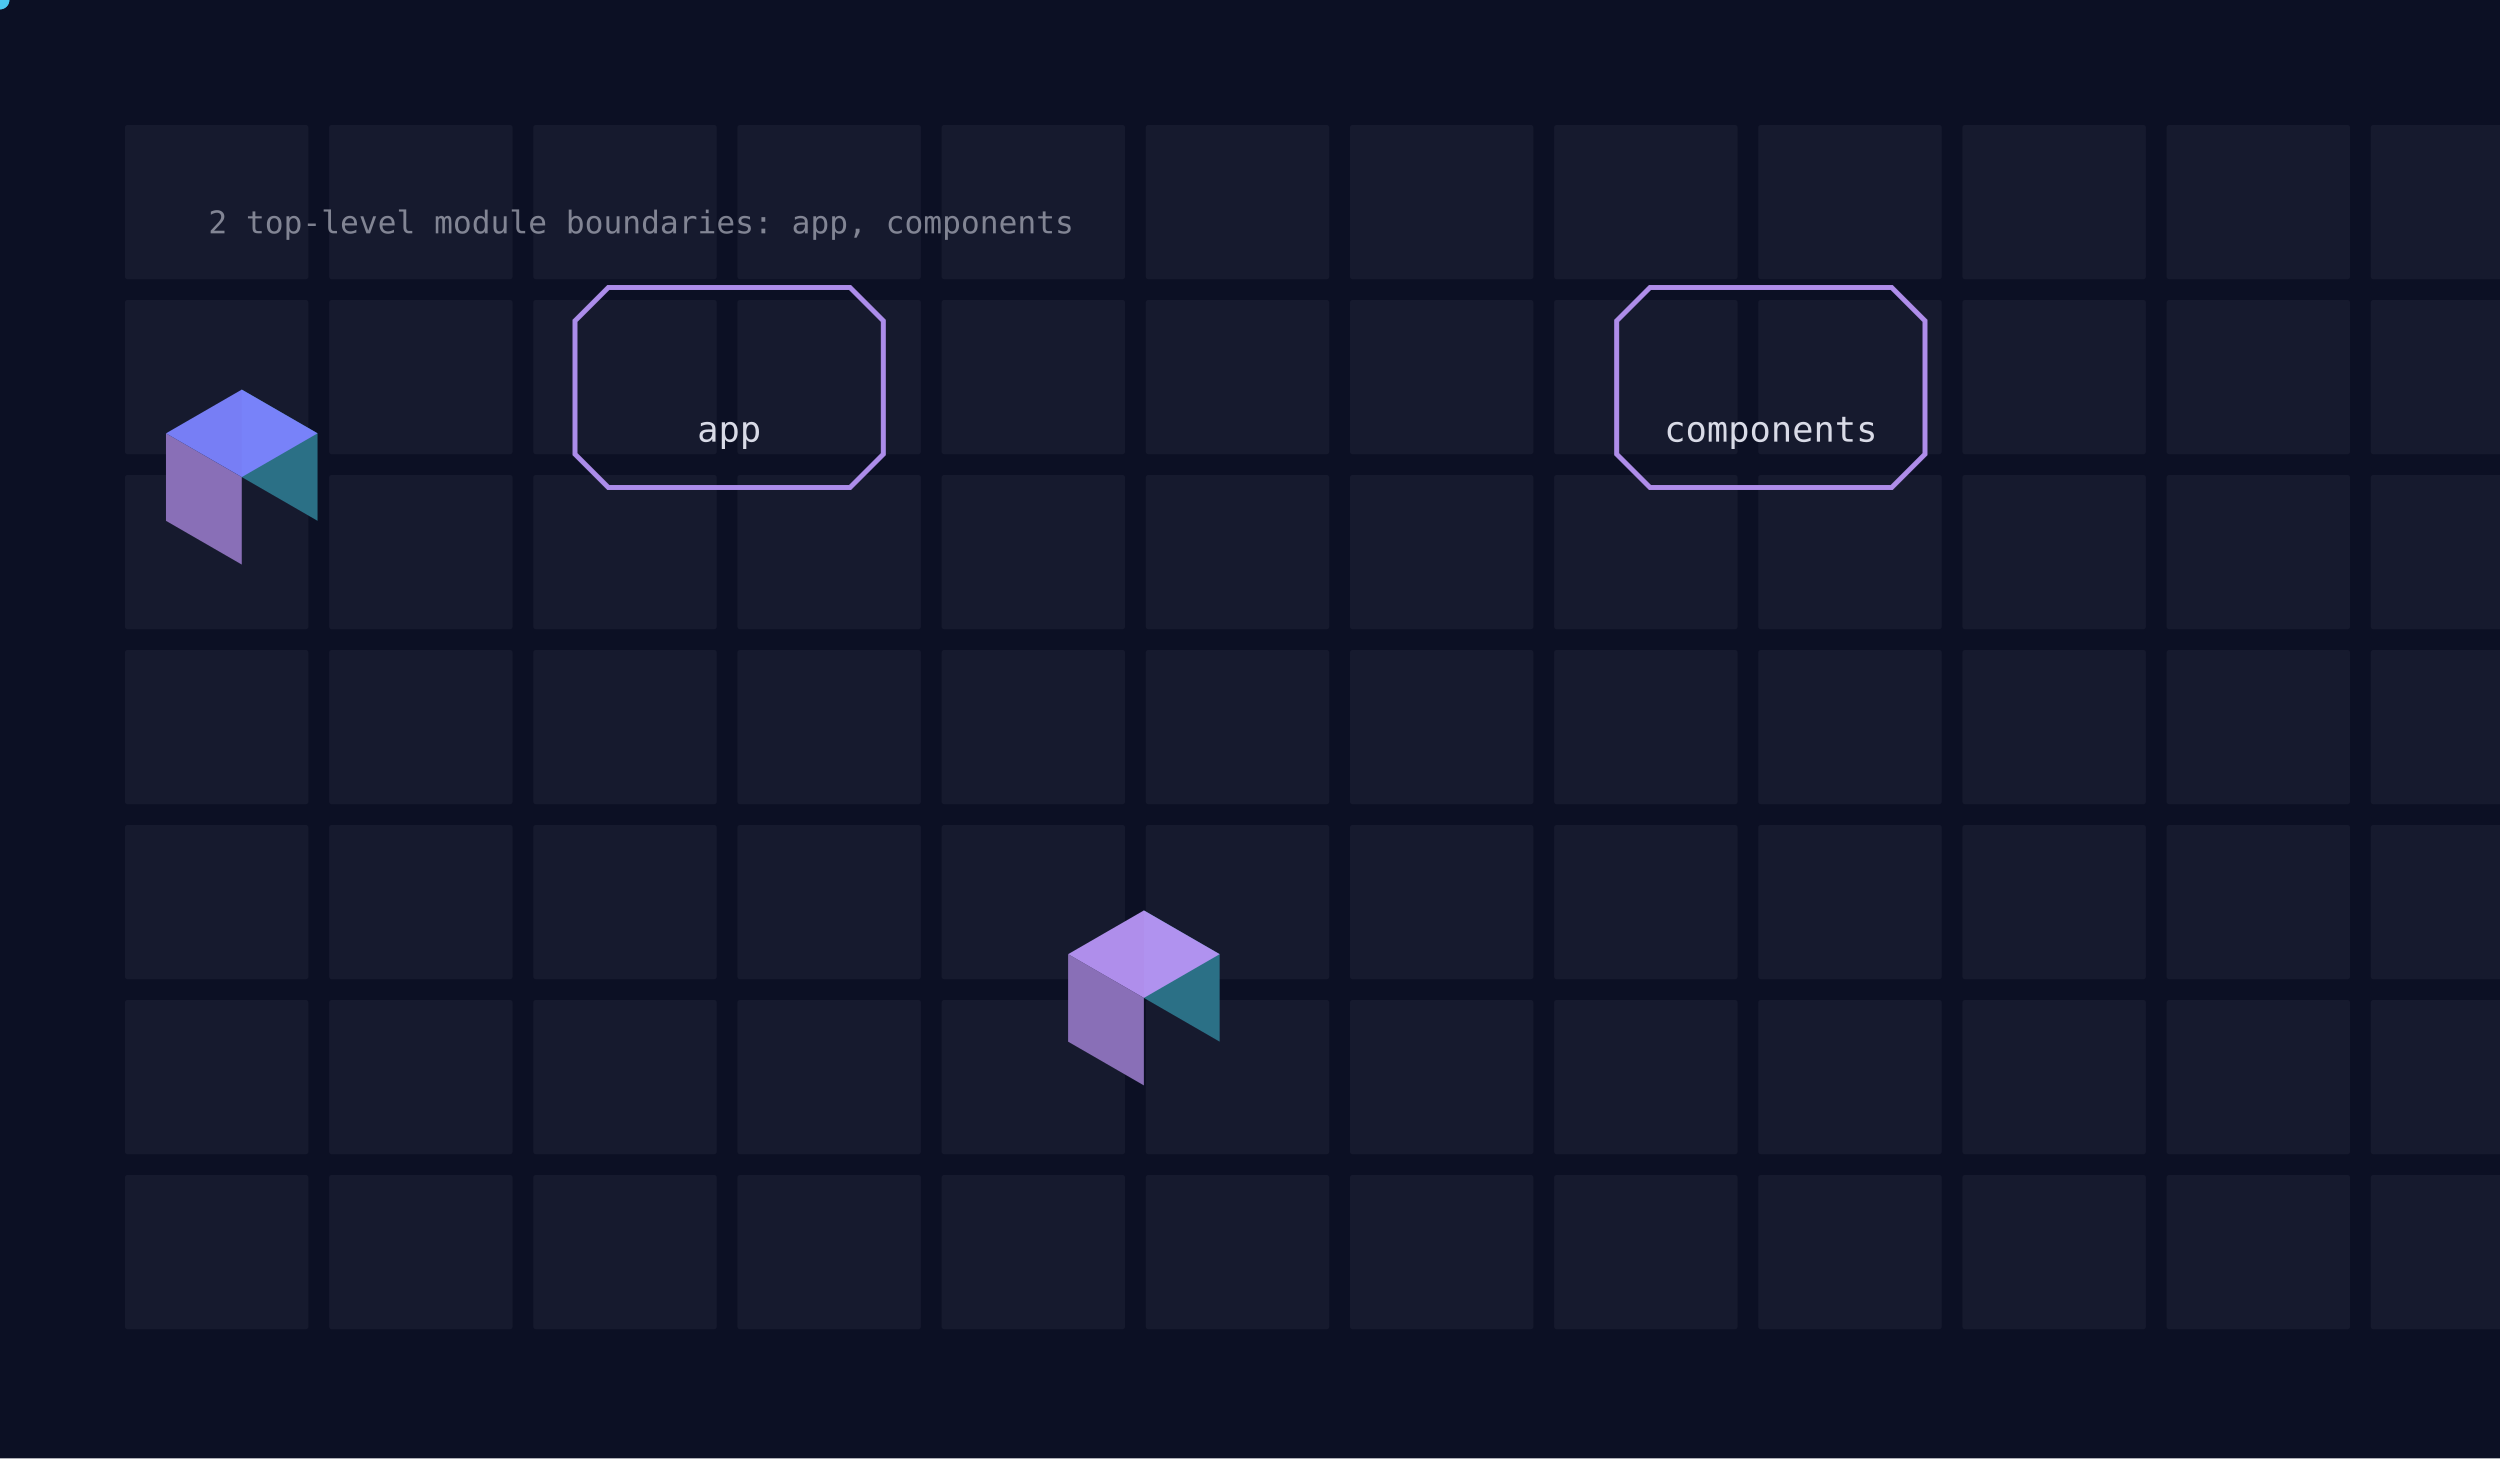
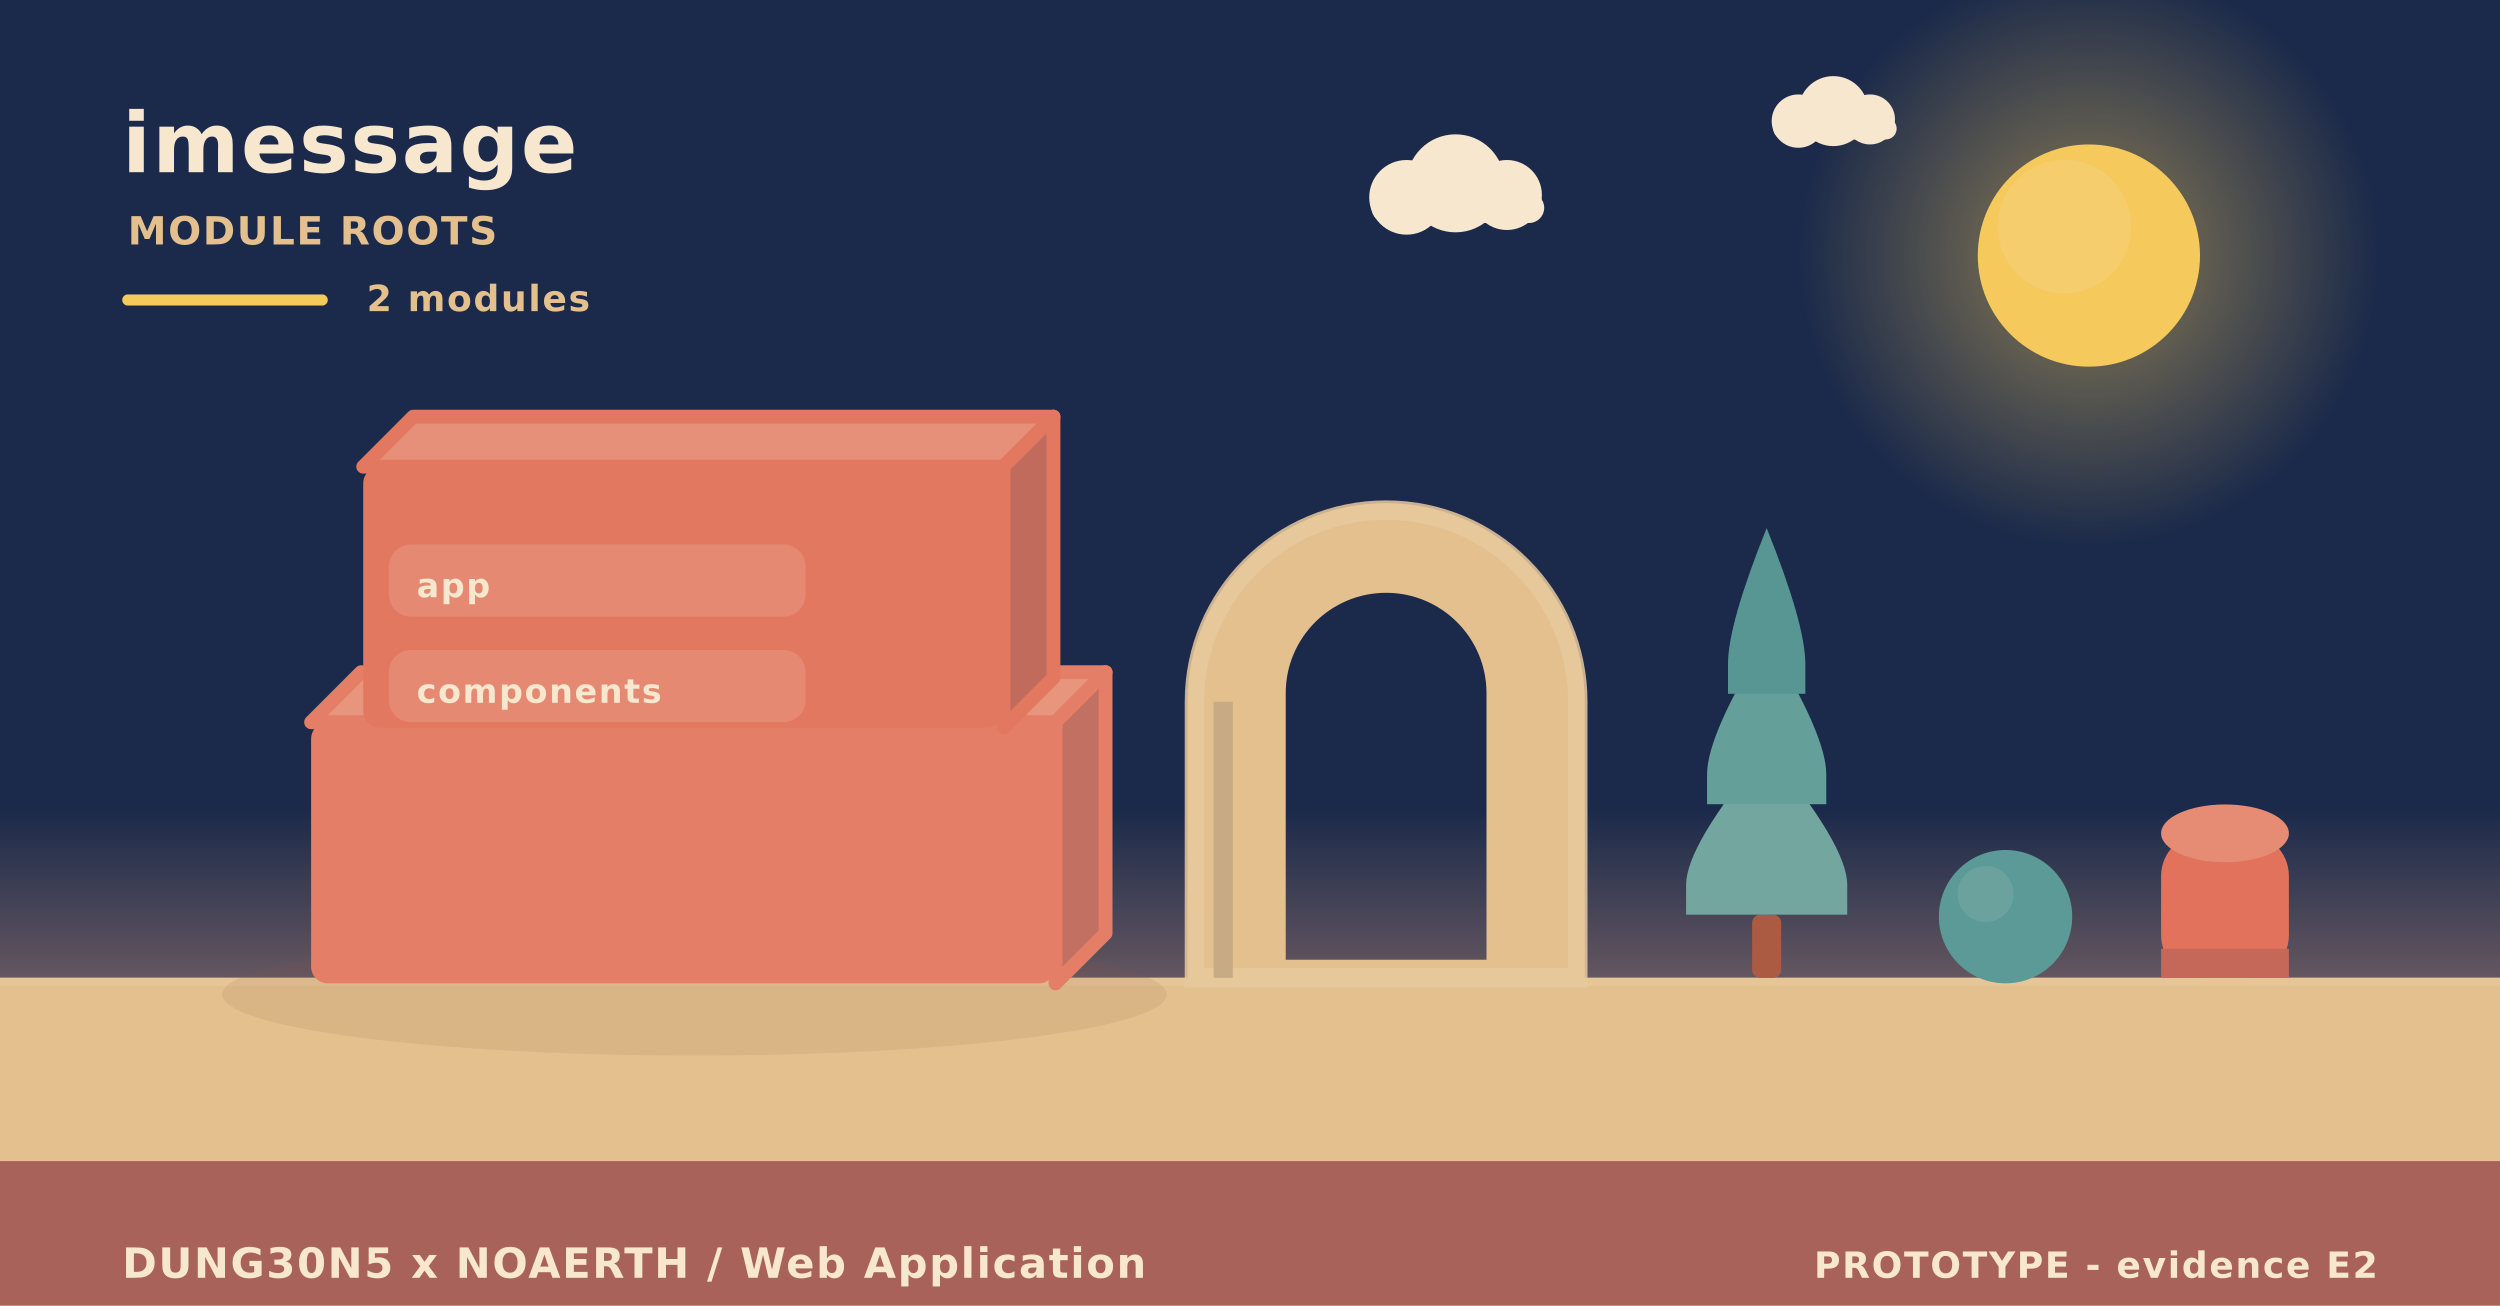
- <svg xmlns="http://www.w3.org/2000/svg" viewBox="0 0 1200 700" width="1200" height="700" role="img" aria-label="imessage architecture">
-   <rect width="1200" height="700" fill="#0c1024" />
-   <defs>
-     <linearGradient id="ga" x1="0" y1="0" x2="1" y2="1">
-       <stop offset="0%" stop-color="#7c83ff" />
-       <stop offset="100%" stop-color="#b794f4" />
-     </linearGradient>
-   </defs>
-   <rect x="60.00" y="60.00" width="88.00" height="74.00" rx="1.20" fill="#eef0fb" opacity="0.05" />
-   <rect x="158.00" y="60.00" width="88.00" height="74.00" rx="1.20" fill="#eef0fb" opacity="0.05" />
-   <rect x="256.00" y="60.00" width="88.00" height="74.00" rx="1.20" fill="#eef0fb" opacity="0.05" />
-   <rect x="354.00" y="60.00" width="88.00" height="74.00" rx="1.20" fill="#eef0fb" opacity="0.05" />
-   <rect x="452.00" y="60.00" width="88.00" height="74.00" rx="1.20" fill="#eef0fb" opacity="0.05" />
-   <rect x="550.00" y="60.00" width="88.00" height="74.00" rx="1.20" fill="#eef0fb" opacity="0.05" />
-   <rect x="648.00" y="60.00" width="88.00" height="74.00" rx="1.20" fill="#eef0fb" opacity="0.05" />
-   <rect x="746.00" y="60.00" width="88.00" height="74.00" rx="1.20" fill="#eef0fb" opacity="0.05" />
-   <rect x="844.00" y="60.00" width="88.00" height="74.00" rx="1.20" fill="#eef0fb" opacity="0.05" />
-   <rect x="942.00" y="60.00" width="88.00" height="74.00" rx="1.20" fill="#eef0fb" opacity="0.05" />
-   <rect x="1040.00" y="60.00" width="88.00" height="74.00" rx="1.20" fill="#eef0fb" opacity="0.05" />
-   <rect x="1138.00" y="60.00" width="88.00" height="74.00" rx="1.20" fill="#eef0fb" opacity="0.05" />
-   <rect x="60.00" y="144.00" width="88.00" height="74.00" rx="1.20" fill="#eef0fb" opacity="0.05" />
-   <rect x="158.00" y="144.00" width="88.00" height="74.00" rx="1.20" fill="#eef0fb" opacity="0.05" />
-   <rect x="256.00" y="144.00" width="88.00" height="74.00" rx="1.20" fill="#eef0fb" opacity="0.05" />
-   <rect x="354.00" y="144.00" width="88.00" height="74.00" rx="1.20" fill="#eef0fb" opacity="0.05" />
-   <rect x="452.00" y="144.00" width="88.00" height="74.00" rx="1.20" fill="#eef0fb" opacity="0.05" />
-   <rect x="550.00" y="144.00" width="88.00" height="74.00" rx="1.20" fill="#eef0fb" opacity="0.05" />
-   <rect x="648.00" y="144.00" width="88.00" height="74.00" rx="1.20" fill="#eef0fb" opacity="0.05" />
-   <rect x="746.00" y="144.00" width="88.00" height="74.00" rx="1.20" fill="#eef0fb" opacity="0.05" />
-   <rect x="844.00" y="144.00" width="88.00" height="74.00" rx="1.20" fill="#eef0fb" opacity="0.05" />
-   <rect x="942.00" y="144.00" width="88.00" height="74.00" rx="1.20" fill="#eef0fb" opacity="0.05" />
-   <rect x="1040.00" y="144.00" width="88.00" height="74.00" rx="1.20" fill="#eef0fb" opacity="0.05" />
-   <rect x="1138.00" y="144.00" width="88.00" height="74.00" rx="1.20" fill="#eef0fb" opacity="0.05" />
-   <rect x="60.00" y="228.00" width="88.00" height="74.00" rx="1.20" fill="#eef0fb" opacity="0.05" />
-   <rect x="158.00" y="228.00" width="88.00" height="74.00" rx="1.20" fill="#eef0fb" opacity="0.05" />
-   <rect x="256.00" y="228.00" width="88.00" height="74.00" rx="1.20" fill="#eef0fb" opacity="0.05" />
-   <rect x="354.00" y="228.00" width="88.00" height="74.00" rx="1.20" fill="#eef0fb" opacity="0.05" />
-   <rect x="452.00" y="228.00" width="88.00" height="74.00" rx="1.20" fill="#eef0fb" opacity="0.05" />
-   <rect x="550.00" y="228.00" width="88.00" height="74.00" rx="1.20" fill="#eef0fb" opacity="0.05" />
-   <rect x="648.00" y="228.00" width="88.00" height="74.00" rx="1.20" fill="#eef0fb" opacity="0.05" />
-   <rect x="746.00" y="228.00" width="88.00" height="74.00" rx="1.20" fill="#eef0fb" opacity="0.05" />
-   <rect x="844.00" y="228.00" width="88.00" height="74.00" rx="1.20" fill="#eef0fb" opacity="0.05" />
-   <rect x="942.00" y="228.00" width="88.00" height="74.00" rx="1.20" fill="#eef0fb" opacity="0.05" />
-   <rect x="1040.00" y="228.00" width="88.00" height="74.00" rx="1.20" fill="#eef0fb" opacity="0.05" />
-   <rect x="1138.00" y="228.00" width="88.00" height="74.00" rx="1.20" fill="#eef0fb" opacity="0.05" />
-   <rect x="60.00" y="312.00" width="88.00" height="74.00" rx="1.20" fill="#eef0fb" opacity="0.05" />
-   <rect x="158.00" y="312.00" width="88.00" height="74.00" rx="1.20" fill="#eef0fb" opacity="0.05" />
-   <rect x="256.00" y="312.00" width="88.00" height="74.00" rx="1.20" fill="#eef0fb" opacity="0.05" />
-   <rect x="354.00" y="312.00" width="88.00" height="74.00" rx="1.20" fill="#eef0fb" opacity="0.05" />
-   <rect x="452.00" y="312.00" width="88.00" height="74.00" rx="1.20" fill="#eef0fb" opacity="0.05" />
-   <rect x="550.00" y="312.00" width="88.00" height="74.00" rx="1.20" fill="#eef0fb" opacity="0.05" />
-   <rect x="648.00" y="312.00" width="88.00" height="74.00" rx="1.20" fill="#eef0fb" opacity="0.05" />
-   <rect x="746.00" y="312.00" width="88.00" height="74.00" rx="1.20" fill="#eef0fb" opacity="0.05" />
-   <rect x="844.00" y="312.00" width="88.00" height="74.00" rx="1.20" fill="#eef0fb" opacity="0.05" />
-   <rect x="942.00" y="312.00" width="88.00" height="74.00" rx="1.20" fill="#eef0fb" opacity="0.05" />
-   <rect x="1040.00" y="312.00" width="88.00" height="74.00" rx="1.20" fill="#eef0fb" opacity="0.05" />
-   <rect x="1138.00" y="312.00" width="88.00" height="74.00" rx="1.20" fill="#eef0fb" opacity="0.05" />
-   <rect x="60.00" y="396.00" width="88.00" height="74.00" rx="1.20" fill="#eef0fb" opacity="0.05" />
-   <rect x="158.00" y="396.00" width="88.00" height="74.00" rx="1.20" fill="#eef0fb" opacity="0.05" />
-   <rect x="256.00" y="396.00" width="88.00" height="74.00" rx="1.20" fill="#eef0fb" opacity="0.05" />
-   <rect x="354.00" y="396.00" width="88.00" height="74.00" rx="1.20" fill="#eef0fb" opacity="0.05" />
-   <rect x="452.00" y="396.00" width="88.00" height="74.00" rx="1.20" fill="#eef0fb" opacity="0.05" />
-   <rect x="550.00" y="396.00" width="88.00" height="74.00" rx="1.20" fill="#eef0fb" opacity="0.05" />
-   <rect x="648.00" y="396.00" width="88.00" height="74.00" rx="1.20" fill="#eef0fb" opacity="0.05" />
-   <rect x="746.00" y="396.00" width="88.00" height="74.00" rx="1.20" fill="#eef0fb" opacity="0.05" />
-   <rect x="844.00" y="396.00" width="88.00" height="74.00" rx="1.20" fill="#eef0fb" opacity="0.05" />
-   <rect x="942.00" y="396.00" width="88.00" height="74.00" rx="1.20" fill="#eef0fb" opacity="0.05" />
-   <rect x="1040.00" y="396.00" width="88.00" height="74.00" rx="1.20" fill="#eef0fb" opacity="0.05" />
-   <rect x="1138.00" y="396.00" width="88.00" height="74.00" rx="1.20" fill="#eef0fb" opacity="0.05" />
-   <rect x="60.00" y="480.00" width="88.00" height="74.00" rx="1.20" fill="#eef0fb" opacity="0.05" />
-   <rect x="158.00" y="480.00" width="88.00" height="74.00" rx="1.20" fill="#eef0fb" opacity="0.05" />
-   <rect x="256.00" y="480.00" width="88.00" height="74.00" rx="1.20" fill="#eef0fb" opacity="0.05" />
-   <rect x="354.00" y="480.00" width="88.00" height="74.00" rx="1.20" fill="#eef0fb" opacity="0.05" />
-   <rect x="452.00" y="480.00" width="88.00" height="74.00" rx="1.20" fill="#eef0fb" opacity="0.05" />
-   <rect x="550.00" y="480.00" width="88.00" height="74.00" rx="1.20" fill="#eef0fb" opacity="0.05" />
-   <rect x="648.00" y="480.00" width="88.00" height="74.00" rx="1.20" fill="#eef0fb" opacity="0.05" />
-   <rect x="746.00" y="480.00" width="88.00" height="74.00" rx="1.20" fill="#eef0fb" opacity="0.05" />
-   <rect x="844.00" y="480.00" width="88.00" height="74.00" rx="1.20" fill="#eef0fb" opacity="0.05" />
-   <rect x="942.00" y="480.00" width="88.00" height="74.00" rx="1.20" fill="#eef0fb" opacity="0.05" />
-   <rect x="1040.00" y="480.00" width="88.00" height="74.00" rx="1.20" fill="#eef0fb" opacity="0.05" />
-   <rect x="1138.00" y="480.00" width="88.00" height="74.00" rx="1.20" fill="#eef0fb" opacity="0.05" />
-   <rect x="60.00" y="564.00" width="88.00" height="74.00" rx="1.20" fill="#eef0fb" opacity="0.05" />
-   <rect x="158.00" y="564.00" width="88.00" height="74.00" rx="1.20" fill="#eef0fb" opacity="0.05" />
-   <rect x="256.00" y="564.00" width="88.00" height="74.00" rx="1.20" fill="#eef0fb" opacity="0.05" />
-   <rect x="354.00" y="564.00" width="88.00" height="74.00" rx="1.20" fill="#eef0fb" opacity="0.05" />
-   <rect x="452.00" y="564.00" width="88.00" height="74.00" rx="1.20" fill="#eef0fb" opacity="0.05" />
-   <rect x="550.00" y="564.00" width="88.00" height="74.00" rx="1.20" fill="#eef0fb" opacity="0.05" />
-   <rect x="648.00" y="564.00" width="88.00" height="74.00" rx="1.20" fill="#eef0fb" opacity="0.05" />
-   <rect x="746.00" y="564.00" width="88.00" height="74.00" rx="1.20" fill="#eef0fb" opacity="0.05" />
-   <rect x="844.00" y="564.00" width="88.00" height="74.00" rx="1.20" fill="#eef0fb" opacity="0.05" />
-   <rect x="942.00" y="564.00" width="88.00" height="74.00" rx="1.20" fill="#eef0fb" opacity="0.05" />
-   <rect x="1040.00" y="564.00" width="88.00" height="74.00" rx="1.20" fill="#eef0fb" opacity="0.05" />
-   <rect x="1138.00" y="564.00" width="88.00" height="74.00" rx="1.20" fill="#eef0fb" opacity="0.05" />
-   <path d="M292.00,138.00 H408.00 L424.00,154.00 V218.00 L408.00,234.00 H292.00 L276.00,218.00 V154.00 Z" fill="none" stroke="rgba(124,131,255,0.550)" stroke-width="1.80" opacity="0.90" />
-   <polygon points="116.05,229.00 152.42,250.00 152.42,208.00 116.05,187.00" fill="#2c758b" opacity="0.95" />
-   <polygon points="79.67,250.00 116.05,271.00 116.05,229.00 79.67,208.00" fill="#8f73be" opacity="0.95" />
-   <polygon points="116.05,187.00 152.42,208.00 116.05,229.00 79.67,208.00" fill="#7c83ff" opacity="0.95" />
-   <text x="350" y="212" font-family="ui-monospace,Menlo,monospace" font-size="17" fill="rgba(238,240,251,0.900)" text-anchor="middle">app</text>
+ <svg xmlns="http://www.w3.org/2000/svg" width="900" height="470" viewBox="0 0 900 470" role="img" aria-label="imessage - how it is built">
+   <linearGradient id="skya" x1="0" y1="0" x2="0" y2="1">
+     <stop offset="0" stop-color="#1b2a4a" />
+     <stop offset="0.62" stop-color="#1b2a4a" />
+     <stop offset="1" stop-color="#f3ad8a" />
+   </linearGradient>
+   <rect width="900" height="470" fill="url(#skya)" />
+   <radialGradient id="suna">
+     <stop offset="0.35" stop-color="#f5c95c" stop-opacity="0.34" />
+     <stop offset="1" stop-color="#f5c95c" stop-opacity="0" />
+   </radialGradient>
+   <circle cx="752" cy="92" r="104" fill="url(#suna)" />
+   <circle cx="752" cy="92" r="40" fill="#f5c95c" />
+   <circle cx="743.2" cy="81.6" r="24" fill="#f5d27e" opacity="0.5" />
  <g>
-     <path d="M292.00,138.00 H408.00 L424.00,154.00 V218.00 L408.00,234.00 H292.00 L276.00,218.00 V154.00 Z" fill="none" stroke="#b794f4" stroke-width="2.40" opacity="0.90" />
-     <animate attributeName="opacity" values="0.25;1.0;0.25" dur="22.7s" begin="0.0s" repeatCount="indefinite" />
+     <circle cx="524" cy="66" r="17.64" fill="#f6e7ce" />
+     <circle cx="506.36" cy="71.04" r="13.44" fill="#f6e7ce" />
+     <circle cx="542.48" cy="70.2" r="12.6" fill="#f6e7ce" />
+     <rect x="493.76" y="69.36" width="62.16" height="10.92" rx="5.46" fill="#f6e7ce" />
+     <animateTransform attributeName="transform" type="translate" values="0 0;24 0;0 0" dur="36s" begin="0s" repeatCount="indefinite" />
  </g>
-   <g opacity="0.9">
-     <circle cx="0.00" cy="0.00" r="4.50" fill="#4cc9f0" opacity="1.00" />
-     <animateTransform attributeName="transform" type="translate" values="350.00,184.00 850.00,184.00" dur="7.567s" begin="0.0s" repeatCount="indefinite" />
-     <animateTransform attributeName="transform" type="translate" values="850.00,184.00 350.00,184.00" dur="7.567s" begin="3.783s" repeatCount="indefinite" />
+   <g>
+     <circle cx="660" cy="40" r="12.6" fill="#f6e7ce" />
+     <circle cx="647.4" cy="43.6" r="9.6" fill="#f6e7ce" />
+     <circle cx="673.2" cy="43" r="9" fill="#f6e7ce" />
+     <rect x="638.4" y="42.4" width="44.4" height="7.8" rx="3.9" fill="#f6e7ce" />
+     <animateTransform attributeName="transform" type="translate" values="0 0;-18 0;0 0" dur="46s" begin="3s" repeatCount="indefinite" />
  </g>
-   <path d="M792.00,138.00 H908.00 L924.00,154.00 V218.00 L908.00,234.00 H792.00 L776.00,218.00 V154.00 Z" fill="none" stroke="rgba(183,148,244,0.550)" stroke-width="1.80" opacity="0.90" />
-   <polygon points="549.06,479.00 585.43,500.00 585.43,458.00 549.06,437.00" fill="#2c758b" opacity="0.95" />
-   <polygon points="512.69,500.00 549.06,521.00 549.06,479.00 512.69,458.00" fill="#8f73be" opacity="0.95" />
-   <polygon points="549.06,437.00 585.43,458.00 549.06,479.00 512.69,458.00" fill="#b794f4" opacity="0.95" />
-   <text x="850" y="212" font-family="ui-monospace,Menlo,monospace" font-size="17" fill="rgba(238,240,251,0.900)" text-anchor="middle">components</text>
+   <rect x="0" y="352" width="900" height="118" fill="#e3c08d" />
+   <rect x="0" y="352" width="900" height="3" fill="#e6c596" />
+   <text x="44" y="62" font-family="Verdana,DejaVu Sans,sans-serif" font-size="30" font-weight="700" letter-spacing="0.6" fill="#f6e7ce" text-anchor="start">imessage</text>
+   <text x="46" y="88" font-family="Verdana,DejaVu Sans,sans-serif" font-size="14" font-weight="700" letter-spacing="0.6" fill="#e3c08d" text-anchor="start">MODULE ROOTS</text>
+   <rect x="44" y="106" width="74" height="4" rx="2" fill="#f5c95c" />
+   <text x="132" y="112" font-family="Verdana,DejaVu Sans,sans-serif" font-size="13" font-weight="700" letter-spacing="0.6" fill="#e3c08d" text-anchor="start">2 modules</text>
+   <ellipse cx="250" cy="358" rx="170" ry="22" fill="rgba(138,90,68,0.11)" />
+   <path d="M112,260 L380,260 L398,242 L130,242 Z" fill="#e8957d" stroke="#e47e66" stroke-width="5" stroke-linejoin="round" />
+   <path d="M380,260 L398,242 L398,336 L380,354 Z" fill="#c27061" stroke="#e47e66" stroke-width="5" stroke-linejoin="round" />
+   <rect x="112" y="260" width="268" height="94" rx="6" fill="#e47e66" />
+   <path d="M130.76,168 L361.24,168 L379.24,150 L148.76,150 Z" fill="#e79079" stroke="#e37861" stroke-width="5" stroke-linejoin="round" />
+   <path d="M361.24,168 L379.24,150 L379.24,244 L361.24,262 Z" fill="#c16b5d" stroke="#e37861" stroke-width="5" stroke-linejoin="round" />
+   <rect x="130.76" y="168" width="230.48" height="94" rx="6" fill="#e37861" />
+   <rect x="140" y="196" width="150" height="26" rx="8" fill="rgba(246,231,206,0.16)" opacity="0.94" />
  <g>
-     <path d="M792.00,138.00 H908.00 L924.00,154.00 V218.00 L908.00,234.00 H792.00 L776.00,218.00 V154.00 Z" fill="none" stroke="#b794f4" stroke-width="2.40" opacity="0.90" />
-     <animate attributeName="opacity" values="0.25;1.0;0.25" dur="22.7s" begin="0.45s" repeatCount="indefinite" />
+     <text x="150" y="215" font-family="Verdana,DejaVu Sans,sans-serif" font-size="12" font-weight="700" letter-spacing="0.6" fill="#f6e7ce" text-anchor="start">app</text>
+     <animateTransform attributeName="transform" type="translate" values="0 10;0 0" dur="0.7s" begin="0.3s" fill="freeze" />
  </g>
-   <g opacity="0.9">
-     <circle cx="0.00" cy="0.00" r="4.50" fill="#4cc9f0" opacity="1.00" />
-     <animateTransform attributeName="transform" type="translate" values="850.00,184.00 850.00,184.00" dur="7.567s" begin="0.3s" repeatCount="indefinite" />
-     <animateTransform attributeName="transform" type="translate" values="850.00,184.00 850.00,184.00" dur="7.567s" begin="4.083s" repeatCount="indefinite" />
+   <rect x="140" y="234" width="150" height="26" rx="8" fill="rgba(246,231,206,0.16)" opacity="0.94" />
+   <g>
+     <text x="150" y="253" font-family="Verdana,DejaVu Sans,sans-serif" font-size="12" font-weight="700" letter-spacing="0.6" fill="#f6e7ce" text-anchor="start">components</text>
+     <animateTransform attributeName="transform" type="translate" values="0 10;0 0" dur="0.7s" begin="0.5s" fill="freeze" />
  </g>
-   <text x="100" y="112" font-family="ui-monospace,Menlo,monospace" font-size="15" fill="rgba(238,240,251,0.500)">2 top-level module boundaries: app, components</text>
+   <path d="M430,352 L430,252.64 A69,69 0 0 1 568,252.64 L568,352 Z M460.36,348 L460.36,249.55 A38.64,38.64 0 0 1 537.64,249.55 L537.64,348 Z" fill="#e3c08d" fill-rule="evenodd" stroke="#e3c08d" stroke-width="5" stroke-linejoin="round" />
+   <path d="M430,352 L430,252.64 A69,69 0 0 1 568,252.64 L568,352 Z" fill="none" stroke="#e8c99d" stroke-width="7" stroke-linecap="round" opacity="0.85" />
+   <rect x="436.9" y="252.64" width="6.9" height="99.36" fill="#c7ab84" />
+   <rect x="630.78" y="329.28" width="10.44" height="22.72" rx="2.9" fill="#ac5b43" />
+   <path d="M636,269.64 Q607,304.23 607,318.54 Q607,329.28 607,329.28 L665,329.28 Q665,329.28 665,318.54 Q665,304.23 636,269.64 Z" fill="#74a6a0" />
+   <path d="M636,229.88 Q614.54,264.47 614.54,278.78 Q614.54,289.52 614.54,289.52 L657.46,289.52 Q657.46,289.52 657.46,278.78 Q657.46,264.47 636,229.88 Z" fill="#649f9a" />
+   <path d="M636,190.12 Q622.08,224.71 622.08,239.02 Q622.08,249.76 622.08,249.76 L649.92,249.76 Q649.92,249.76 649.92,239.02 Q649.92,224.71 636,190.12 Z" fill="#589694" />
+   <circle cx="722" cy="330" r="24" fill="#5b9a97" />
+   <circle cx="714.8" cy="321.84" r="10.08" fill="#7aa9a2" opacity="0.55" />
+   <rect x="778" y="300" width="46" height="52" rx="15.33" fill="#e2725b" />
+   <ellipse cx="801" cy="300" rx="23" ry="10.4" fill="#e68c74" />
+   <rect x="778" y="341.6" width="46" height="10.4" fill="#c66859" />
+   <rect x="0" y="418" width="900" height="52" rx="0" fill="#a65c56" opacity="0.94" />
+   <text x="44" y="460" font-family="Verdana,DejaVu Sans,sans-serif" font-size="15" font-weight="700" letter-spacing="0.6" fill="#f6e7ce" text-anchor="start">DUNG30N5 x NOAERTH  /  Web Application</text>
+   <text x="856" y="460" font-family="Verdana,DejaVu Sans,sans-serif" font-size="13" font-weight="700" letter-spacing="0.6" fill="#f6e7ce" text-anchor="end">PROTOTYPE  -  evidence E2</text>
</svg>
